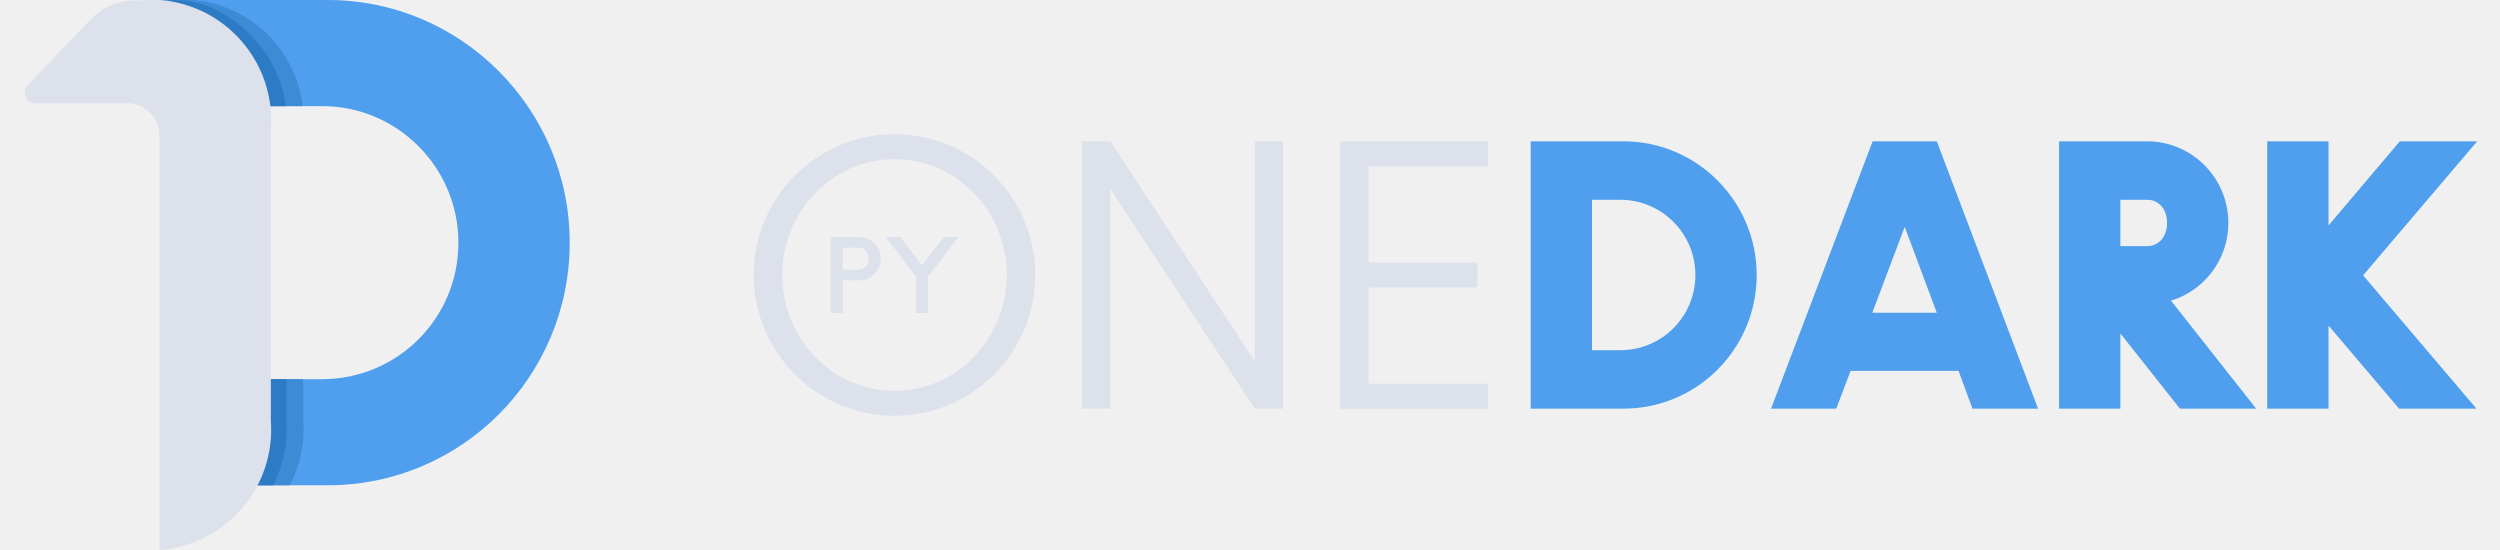
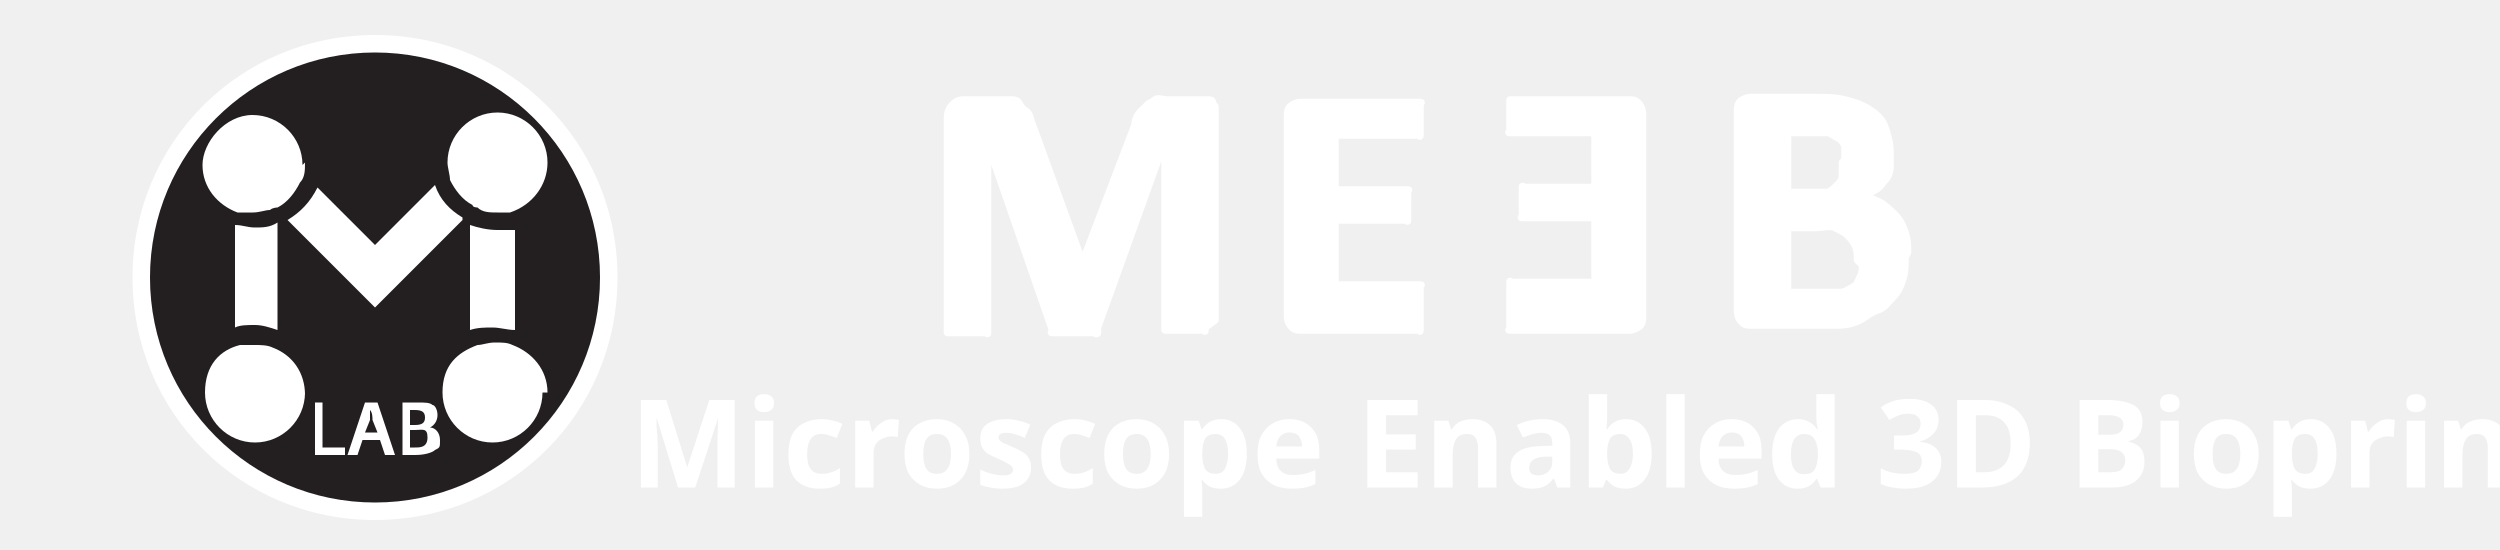
- <svg xmlns="http://www.w3.org/2000/svg" width="100" height="22" viewBox="0 0 26.458 5.821" version="1.1" id="svg1132">
-   <defs id="defs1126">
-     </defs>
-   <g id="layer1">
-     <g id="g1811">
-       <g id="g1822" transform="matrix(0.375639,0,0,0.375639,-64.28875,-32.57517)">
-         <g id="g1810">
-           <g id="g1804">
-             <g aria-label="PY" id="g1800" style="font-style:normal;font-weight:normal;font-size:2.855px;line-height:1.25;font-family:sans-serif;fill:#dce1ec;fill-opacity:1;stroke:none;stroke-width:0.071" transform="translate(-0.108475,-0.0784345)">
-               <path d="m 196.069,94.086 c 0,-0.337 -0.274,-0.611 -0.611,-0.611 h -0.805 v 2.141 h 0.343 v -0.919 h 0.462 c 0.337,0 0.611,-0.274 0.611,-0.611 z m -0.343,0 c 0,0.171 -0.111,0.311 -0.283,0.311 h -0.448 v -0.622 h 0.448 c 0.171,0 0.283,0.14 0.283,0.311 z" style="font-style:normal;font-variant:normal;font-weight:normal;font-stretch:normal;font-family:'Ano Bold';-inkscape-font-specification:'Ano Bold, ';fill:#dce1ec;fill-opacity:1;stroke-width:0.071" id="path1796" />
-               <path d="m 197.845,93.475 -0.614,0.802 -0.611,-0.802 h -0.411 l 0.851,1.113 v 1.028 h 0.343 v -1.025 l 0.854,-1.116 z" style="font-style:normal;font-variant:normal;font-weight:normal;font-stretch:normal;font-family:'Ano Bold';-inkscape-font-specification:'Ano Bold, ';fill:#dce1ec;fill-opacity:1;stroke-width:0.071" id="path1798" />
-             </g>
-             <path id="path1802" style="font-style:normal;font-variant:normal;font-weight:normal;font-stretch:normal;font-size:5.83px;line-height:1.25;font-family:'Ano Regular';-inkscape-font-specification:'Ano Regular, ';letter-spacing:0px;word-spacing:0px;fill:#dce1ec;fill-opacity:1;stroke:none;stroke-width:0.251" d="m 200.313,94.467 c 0,-2.189 -1.777,-3.967 -3.967,-3.967 -2.189,0 -3.967,1.777 -3.967,3.967 0,2.189 1.777,3.967 3.967,3.967 2.189,0 3.967,-1.777 3.967,-3.967 z m -0.803,0 c 0,1.798 -1.416,3.264 -3.163,3.264 -1.747,0 -3.163,-1.466 -3.163,-3.264 0,-1.798 1.416,-3.264 3.163,-3.264 1.747,0 3.163,1.466 3.163,3.264 z" />
-           </g>
-           <path d="m 207.299,90.701 h -0.803 V 96.897 l -4.067,-6.196 h -0.803 v 7.532 h 0.803 v -6.186 l 4.067,6.186 h 0.803 z" style="font-style:normal;font-variant:normal;font-weight:normal;font-stretch:normal;font-size:5.83px;line-height:1.25;font-family:'Ano Regular';-inkscape-font-specification:'Ano Regular, ';letter-spacing:0px;word-spacing:0px;fill:#dce1ec;fill-opacity:1;stroke:none;stroke-width:0.251" id="path1806" />
-           <path d="m 213.069,97.53 h -3.364 v -2.711 h 3.063 v -0.703 h -3.063 v -2.711 h 3.364 v -0.703 h -4.168 v 7.532 h 4.168 z" style="font-style:normal;font-variant:normal;font-weight:normal;font-stretch:normal;font-size:5.83px;line-height:1.25;font-family:'Ano Regular';-inkscape-font-specification:'Ano Regular, ';letter-spacing:0px;word-spacing:0px;fill:#dce1ec;fill-opacity:1;stroke:none;stroke-width:0.251" id="path1808" />
-         </g>
-         <g id="g1820">
-           <path d="m 220.638,94.467 c 0,-2.069 -1.677,-3.766 -3.756,-3.766 h -2.611 v 7.532 h 2.611 c 2.079,0 3.756,-1.687 3.756,-3.766 z m -1.727,0 c 0,1.175 -0.944,2.119 -2.119,2.119 h -0.793 v -4.238 h 0.793 c 1.175,0 2.119,0.954 2.119,2.119 z" style="font-style:normal;font-variant:normal;font-weight:normal;font-stretch:normal;font-size:5.83px;line-height:1.25;font-family:'Ano Black';-inkscape-font-specification:'Ano Black, ';letter-spacing:0px;word-spacing:0px;fill:#4f9fee;fill-opacity:1;stroke:none;stroke-width:0.251" id="path1812" />
-           <path d="m 225.713,90.701 h -1.808 l -2.862,7.532 h 1.838 l 0.402,-1.064 h 3.043 l 0.392,1.064 h 1.848 z m -1.818,4.83 0.914,-2.42 0.904,2.42 z" style="font-style:normal;font-variant:normal;font-weight:normal;font-stretch:normal;font-size:5.83px;line-height:1.25;font-family:'Ano Black';-inkscape-font-specification:'Ano Black, ';letter-spacing:0px;word-spacing:0px;fill:#4f9fee;fill-opacity:1;stroke:none;stroke-width:0.251" id="path1814" />
-           <path d="m 232.311,95.19 c 0.934,-0.281 1.617,-1.155 1.617,-2.189 0,-1.265 -1.024,-2.3 -2.29,-2.3 h -2.48 v 7.532 h 1.727 v -2.119 l 1.677,2.119 h 2.149 z m -0.111,-2.189 c 0,0.412 -0.251,0.653 -0.562,0.653 h -0.753 v -1.306 h 0.753 c 0.311,0 0.562,0.241 0.562,0.653 z" style="font-style:normal;font-variant:normal;font-weight:normal;font-stretch:normal;font-size:5.83px;line-height:1.25;font-family:'Ano Black';-inkscape-font-specification:'Ano Black, ';letter-spacing:0px;word-spacing:0px;fill:#4f9fee;fill-opacity:1;stroke:none;stroke-width:0.251" id="path1816" />
-           <path d="m 238.758,90.701 -2.008,2.37 v -2.37 h -1.727 v 7.532 h 1.727 v -2.34 l 1.988,2.34 h 2.179 l -3.193,-3.756 3.214,-3.776 z" style="font-style:normal;font-variant:normal;font-weight:normal;font-stretch:normal;font-size:5.83px;line-height:1.25;font-family:'Ano Black';-inkscape-font-specification:'Ano Black, ';letter-spacing:0px;word-spacing:0px;fill:#4f9fee;fill-opacity:1;stroke:none;stroke-width:0.251" id="path1818" />
-         </g>
+ <svg xmlns="http://www.w3.org/2000/svg" version="1.1" viewBox="0 0 100 22">
+   <defs>
+     <style>
+       .st0 {
+         stroke-width: 0px;
+       }
+ 
+       .st0, .st1, .st2, .st3 {
+         stroke-miterlimit: 10;
+       }
+ 
+       .st0, .st4, .st2, .st3, .st5 {
+         fill: #fff;
+       }
+ 
+       .st0, .st2, .st3 {
+         stroke: #231f20;
+       }
+ 
+       .st1 {
+         fill: #231f20;
+       }
+ 
+       .st1, .st4 {
+         stroke: #fff;
+       }
+ 
+       .st1, .st2 {
+         stroke-width: 0px;
+       }
+ 
+       .st4 {
+         stroke-linecap: round;
+         stroke-linejoin: round;
+         stroke-width: .3px;
+       }
+ 
+       .st3 {
+         stroke-width: 0px;
+       }
+ 
+       .st5 {
+         font-family: Calibri-Bold, Calibri;
+         font-size: 4.9px;
+         font-weight: 700;
+       }
+     </style>
+   </defs>
+   <g id="svg1132">
+     <g id="_x3C_defs">
      </g>
-       <g id="g1790">
-         <path id="path1824" style="font-style:normal;font-variant:normal;font-weight:normal;font-stretch:normal;font-size:10.583px;line-height:1.25;font-family:'Ano Black';-inkscape-font-specification:'Ano Black, ';fill:#4f9fee;fill-opacity:1;stroke:none;stroke-width:0.171" d="m 6.029,2.568 c 0,-1.411 -1.144,-2.568 -2.561,-2.568 H 1.785 V 5.136 h 1.683 c 1.418,0 2.561,-1.15 2.561,-2.568 z m -1.178,0 c 0,0.801 -0.644,1.445 -1.445,1.445 H 2.336 v -2.89 h 1.07 c 0.801,0 1.445,0.651 1.445,1.445 z" />
-         <path id="path1826" style="font-style:normal;font-variant:normal;font-weight:normal;font-stretch:normal;font-size:10.583px;line-height:1.25;font-family:'Ano Black';-inkscape-font-specification:'Ano Black, ';fill:#3d8ad5;fill-opacity:1;stroke:none;stroke-width:0.171" d="M 2.03,1.255144e-5 1.688,0.006 V 1.092 C 1.877,1.092 2.03,1.245 2.03,1.434 V 5.136 H 3.067 C 3.173,4.932 3.227,4.697 3.208,4.451 V 4.013 H 2.336 V 1.123 H 3.202 C 3.132,0.528 2.65,0.047 2.03,2.3144399e-7 Z" />
-         <path d="M 1.852,1.255144e-5 1.688,0.006 V 1.092 C 1.877,1.092 2.03,1.245 2.03,1.434 V 5.136 H 2.889 C 2.995,4.932 3.049,4.697 3.03,4.451 V 4.013 H 2.159 V 1.123 H 3.024 C 2.954,0.528 2.408,2.3144399e-7 1.852,2.3144399e-7 Z" style="font-style:normal;font-variant:normal;font-weight:normal;font-stretch:normal;font-size:10.583px;line-height:1.25;font-family:'Ano Black';-inkscape-font-specification:'Ano Black, ';fill:#2d7bc5;fill-opacity:1;stroke:none;stroke-width:0.171" id="path1828" />
-         <path id="path1830" style="font-style:normal;font-variant:normal;font-weight:normal;font-stretch:normal;font-size:10.583px;line-height:1.25;font-family:'Ano Black';-inkscape-font-specification:'Ano Black, ';fill:#dce1ec;fill-opacity:1;stroke:none;stroke-width:0.171" d="M 1.688,2.2554433e-6 1.412,0.005 A 0.635,0.635 156.39 0 0 0.964,0.2 L 0.291,0.903 A 0.113,0.113 66.862 0 0 0.373,1.093 L 1.345,1.092 c 0.189,-2.581e-4 0.342,0.153 0.342,0.342 V 5.821 C 2.391,5.768 2.919,5.155 2.866,4.451 V 1.37 C 2.919,0.666 2.391,0.053 1.688,1.5103439e-5 Z" />
-       </g>
+     <path class="st2" d="M15,1.4c-5.4,0-9.7,4.3-9.7,9.7s4.3,9.7,9.7,9.7,9.7-4.3,9.7-9.7S20.4,1.4,15,1.4ZM15,20.1c-5,0-9-4-9-9S10.1,2.1,15,2.1s9,4,9,9-4,9-9,9Z" />
+     <circle class="st1" cx="15" cy="11.1" r="9" />
+     <g>
+       <path class="st0" d="M12.2,6.5c0,.3,0,.6-.2.8-.2.4-.5.8-.9,1,0,0-.2,0-.3.1-.2,0-.4.1-.7.1s-.4,0-.6,0c-.8-.3-1.4-1-1.4-1.9s.9-2,2-2,2,.9,2,2Z" />
+       <path class="st0" d="M12.2,15.7c0,1.1-.9,2-2,2s-2-.9-2-2,.6-1.7,1.4-1.9c.2,0,.4,0,.6,0s.5,0,.7.1c.8.3,1.3,1,1.3,1.9Z" />
+       <path class="st0" d="M21.9,6.5c0,.9-.6,1.7-1.5,2-.2,0-.3,0-.5,0-.3,0-.6,0-.8-.2,0,0-.2,0-.2-.1-.4-.2-.7-.6-.9-1,0-.2-.1-.5-.1-.7,0-1.1.9-2,2-2s2,.9,2,2Z" />
+       <path class="st0" d="M21.7,15.7c0,1.1-.9,2-2,2s-2-.9-2-2,.6-1.6,1.4-1.9c.2,0,.4-.1.7-.1s.5,0,.7.1c.8.3,1.4,1,1.4,1.9Z" />
+       <path class="st2" d="M11.1,9v4.2c-.3-.1-.6-.2-.9-.2s-.6,0-.8.1v-4.1c.3,0,.5.1.8.1s.6,0,.9-.2Z" />
+       <path class="st2" d="M20.6,9.1v4.1c-.3,0-.6-.1-.9-.1s-.6,0-.9.1v-4.2c.3.1.7.2,1.1.2s.5,0,.7,0Z" />
+       <path class="st2" d="M18.5,8.8l-3.5,3.5h0s0,0,0,0l-3.5-3.5c.5-.3.9-.7,1.2-1.3l2.3,2.3,2.4-2.4c.2.6.6,1,1.1,1.3Z" />
    </g>
+     <g>
+       <path class="st3" d="M12.5,16.1h.4v1.8h.9v.3h-1.2v-2.1Z" />
+       <path class="st3" d="M14.5,17.6l-.2.6h-.4l.7-2.1h.5l.7,2.1h-.4l-.2-.6h-.7ZM15.1,17.3l-.2-.5c0-.1,0-.3-.1-.4h0c0,.1,0,.3,0,.4l-.2.5h.5Z" />
+       <path class="st3" d="M16.1,16.1c.1,0,.3,0,.6,0s.5,0,.6.1c.1,0,.2.2.2.4s-.1.4-.3.5h0c.2,0,.4.2.4.5s0,.3-.2.4c-.1.1-.4.2-.8.2s-.4,0-.5,0v-2.1ZM16.4,17h.2c.3,0,.4-.1.4-.3s-.1-.3-.4-.3-.2,0-.2,0v.6ZM16.4,17.9s.1,0,.2,0c.2,0,.5,0,.5-.4s-.2-.3-.5-.3h-.2v.7Z" />
+     </g>
+     <path class="st4" d="M48.2,13.1s0,0,0,.1,0,0-.1,0-.2,0-.3,0-.3,0-.4,0-.3,0-.4,0-.2,0-.3,0-.1,0-.1,0,0,0,0-.1v-7.5h0l-2.7,7.5c0,0,0,.1,0,.2s-.1,0-.2,0-.2,0-.3,0-.3,0-.4,0-.3,0-.4,0-.2,0-.3,0-.1,0-.2,0,0,0,0-.1l-2.6-7.5h0v7.5s0,0,0,.1,0,0-.1,0-.2,0-.3,0-.3,0-.4,0-.3,0-.4,0-.2,0-.3,0-.1,0-.1,0,0,0,0-.1V4.8c0-.2,0-.4.2-.6s.3-.2.5-.2h1.2c.2,0,.4,0,.6,0s.3,0,.4.2.2.2.3.3.1.3.2.5l2,5.5h0l2.1-5.5c0-.2.1-.4.2-.5s.2-.2.3-.3.2-.1.3-.2.3,0,.5,0h1.3c.1,0,.2,0,.3,0s.2,0,.2.1.1.1.1.2,0,.2,0,.3v8.2Z" />
+     <path class="st4" d="M56.8,12.6c0,.1,0,.3,0,.3s0,.2,0,.2,0,0,0,.1,0,0-.1,0h-4.6c-.2,0-.3,0-.4-.1s-.2-.2-.2-.5V4.7c0-.2,0-.4.2-.5s.2-.1.4-.1h4.6s0,0,.1,0,0,0,0,.1,0,.1,0,.2,0,.2,0,.4,0,.2,0,.3,0,.2,0,.2,0,0,0,.1,0,0-.1,0h-3.3v2.2h2.8s0,0,.1,0,0,0,0,.1,0,.1,0,.2,0,.2,0,.3,0,.3,0,.3,0,.2,0,.2,0,0,0,.1,0,0-.1,0h-2.8v2.6h3.3s0,0,.1,0,0,0,0,.1,0,.1,0,.2,0,.2,0,.3Z" />
+     <path class="st4" d="M60.4,11.6c0,0,0-.2,0-.2s0,0,0-.1,0,0,.1,0h3.3s0-2.6,0-2.6h-2.8s0,0-.1,0,0,0,0-.1,0-.1,0-.2,0-.2,0-.3,0-.2,0-.3,0-.2,0-.2,0,0,0-.1,0,0,.1,0h2.8s0-2.2,0-2.2h-3.3s0,0-.1,0,0,0,0-.1,0-.1,0-.2,0-.2,0-.3,0-.3,0-.4,0-.2,0-.2,0-.1,0-.1,0,0,.1,0h4.6c.2,0,.3,0,.4.1s.2.2.2.5v8c0,.2,0,.4-.2.5s-.2.1-.4.1h-4.6s0,0-.1,0,0,0,0-.1,0-.1,0-.2,0-.2,0-.3,0-.3,0-.3Z" />
+     <path class="st4" d="M76.2,10.3c0,.3,0,.6-.1.9s-.2.5-.4.7-.3.4-.6.5-.5.3-.7.4-.5.2-.9.2-.6,0-1,0h-2.4c-.2,0-.3,0-.4-.1s-.2-.2-.2-.5V4.5c0-.2,0-.4.2-.5s.2-.1.4-.1h2.3c.6,0,1,0,1.4.1s.7.2,1,.4.5.4.6.7.2.6.2,1,0,.4,0,.6-.1.4-.2.5-.2.3-.4.4-.3.2-.5.3c.3,0,.5.1.7.2s.4.3.6.5.3.4.4.7.1.5.1.8ZM73.8,6.4c0-.2,0-.4,0-.5s-.1-.3-.3-.4-.3-.2-.4-.2-.4,0-.7,0h-.9v2.4h1c.3,0,.5,0,.6,0s.3-.2.4-.3.2-.2.2-.4,0-.3,0-.5ZM74.3,10.4c0-.2,0-.4-.1-.6s-.2-.3-.3-.4-.3-.2-.5-.3-.5,0-.8,0h-1.1v2.6h1.4c.3,0,.5,0,.7,0s.3-.1.5-.2.2-.2.3-.4.1-.3.1-.5Z" />
+     <text class="st5" transform="translate(25.2 19.5)">
+       <tspan x="0" y="0">Microscope Enabled 3D Bioprinter</tspan>
+     </text>
  </g>
</svg>
